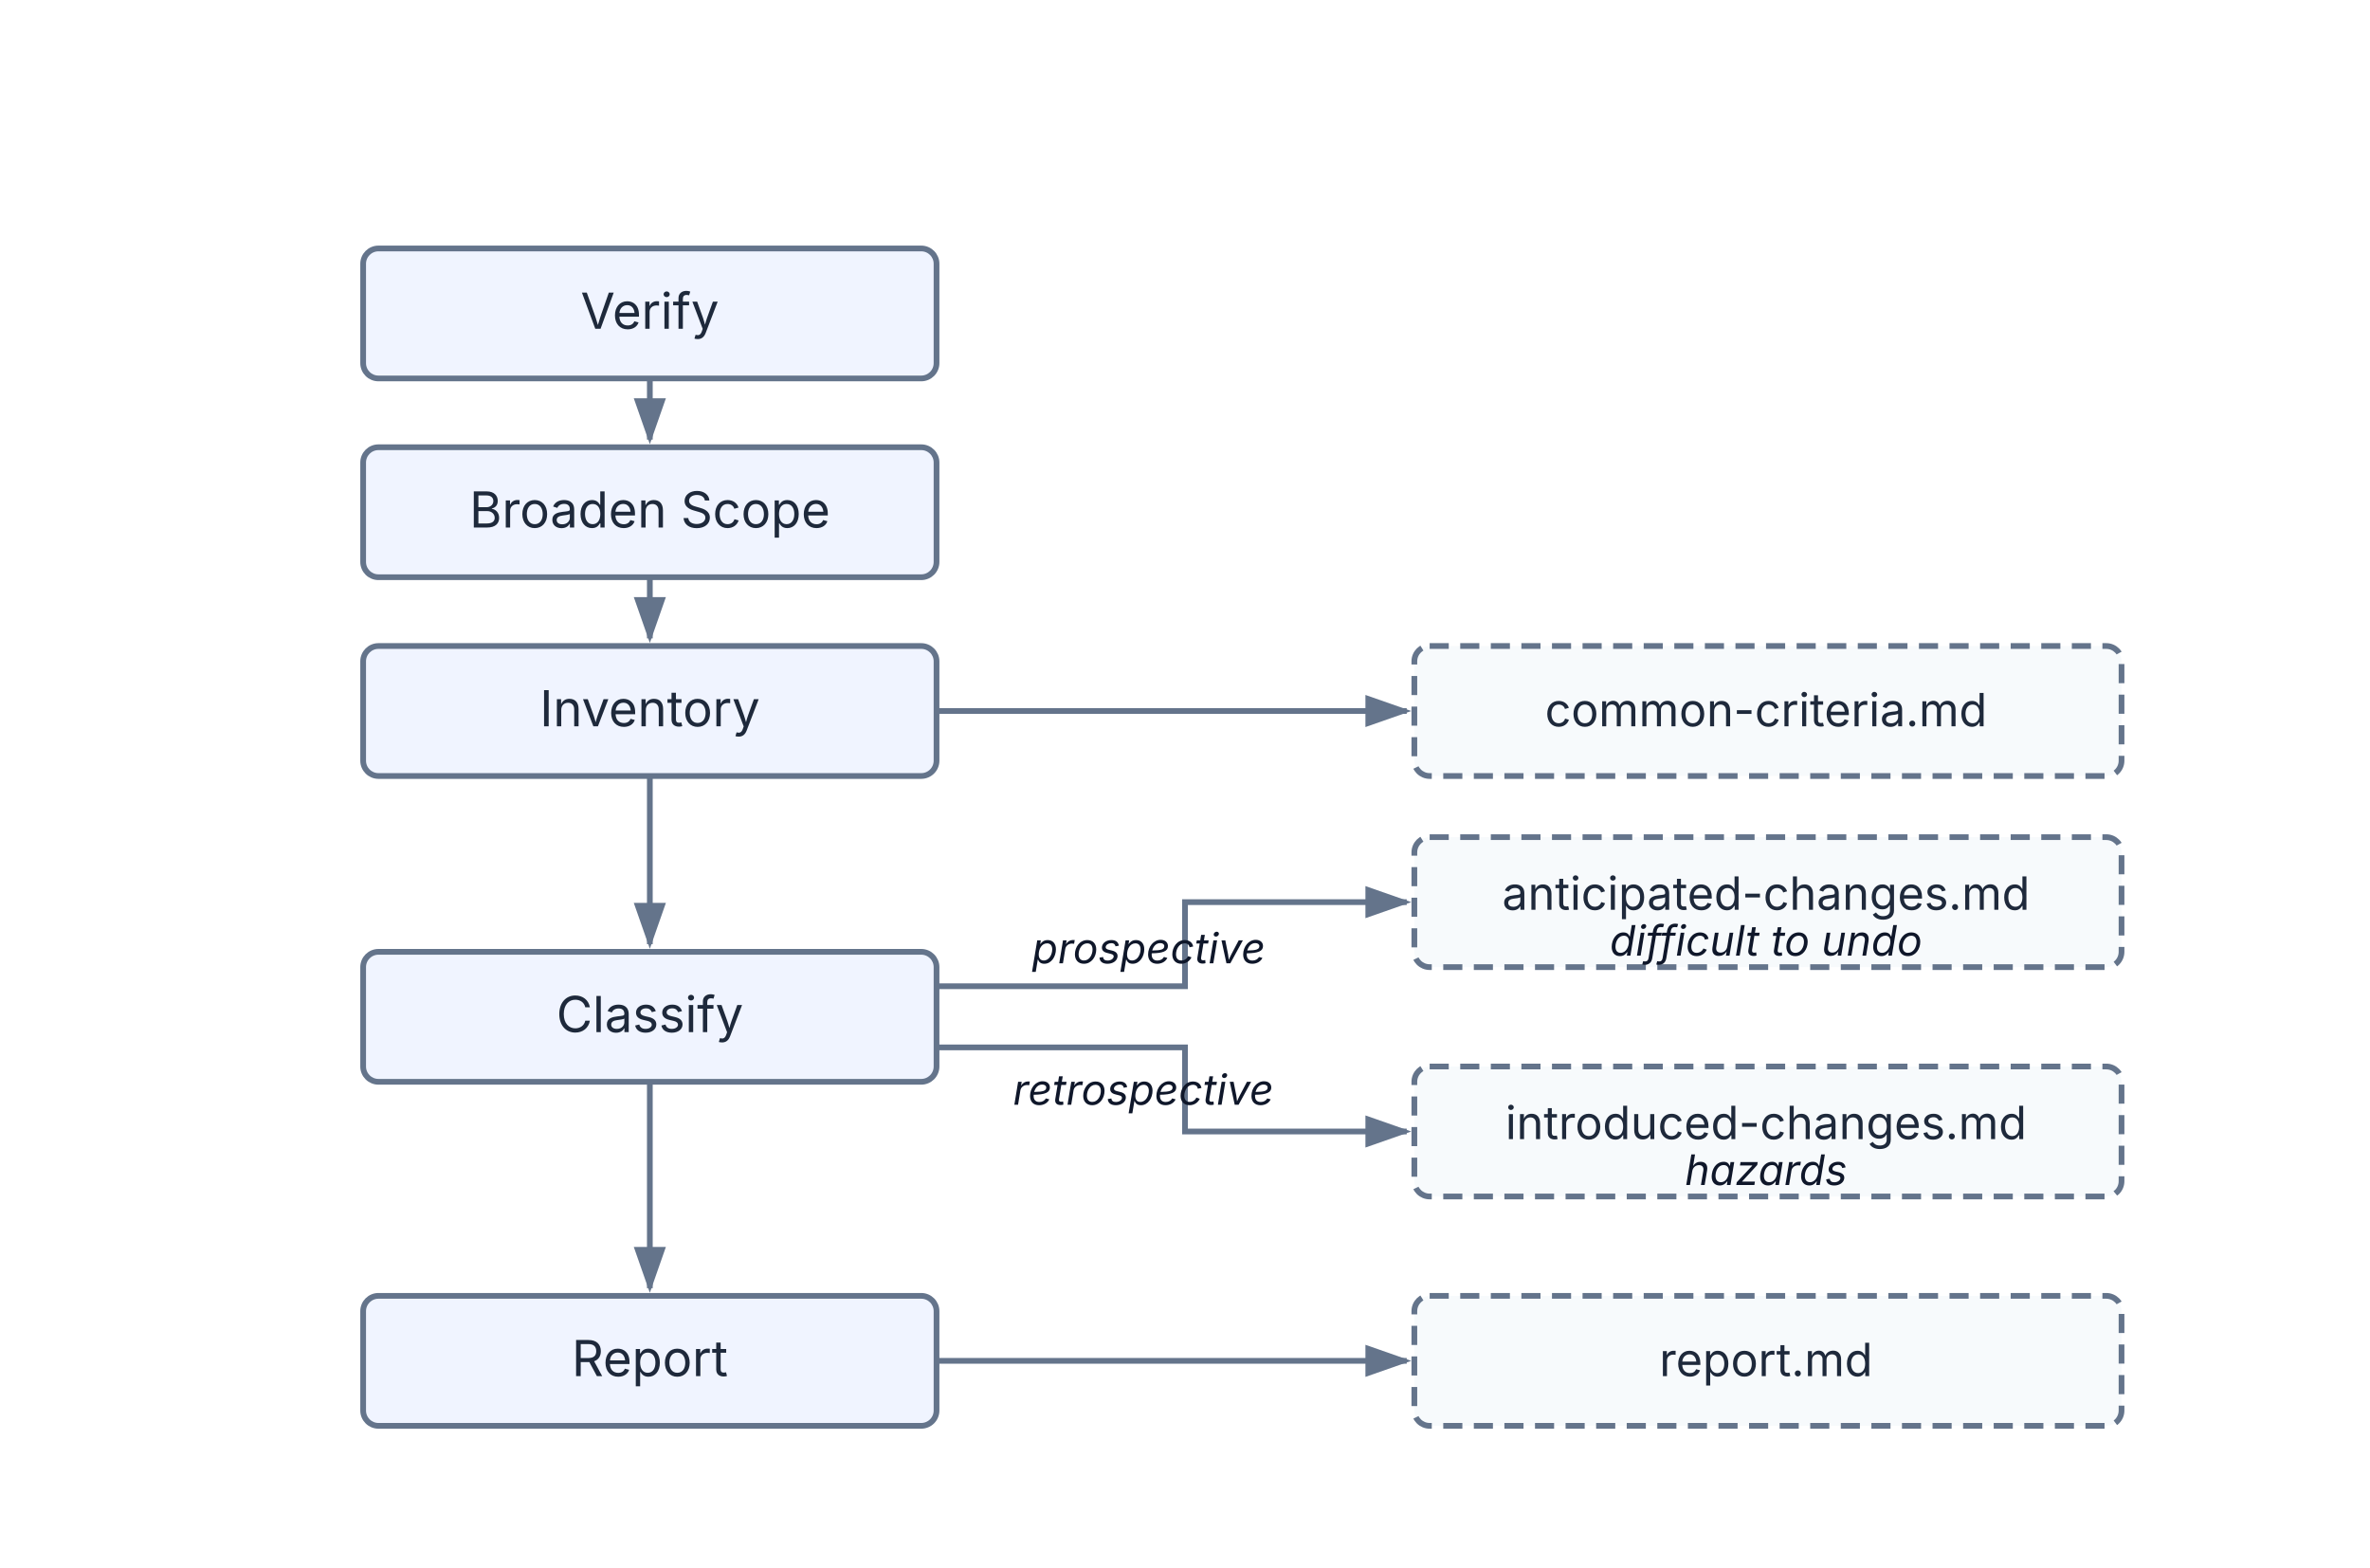
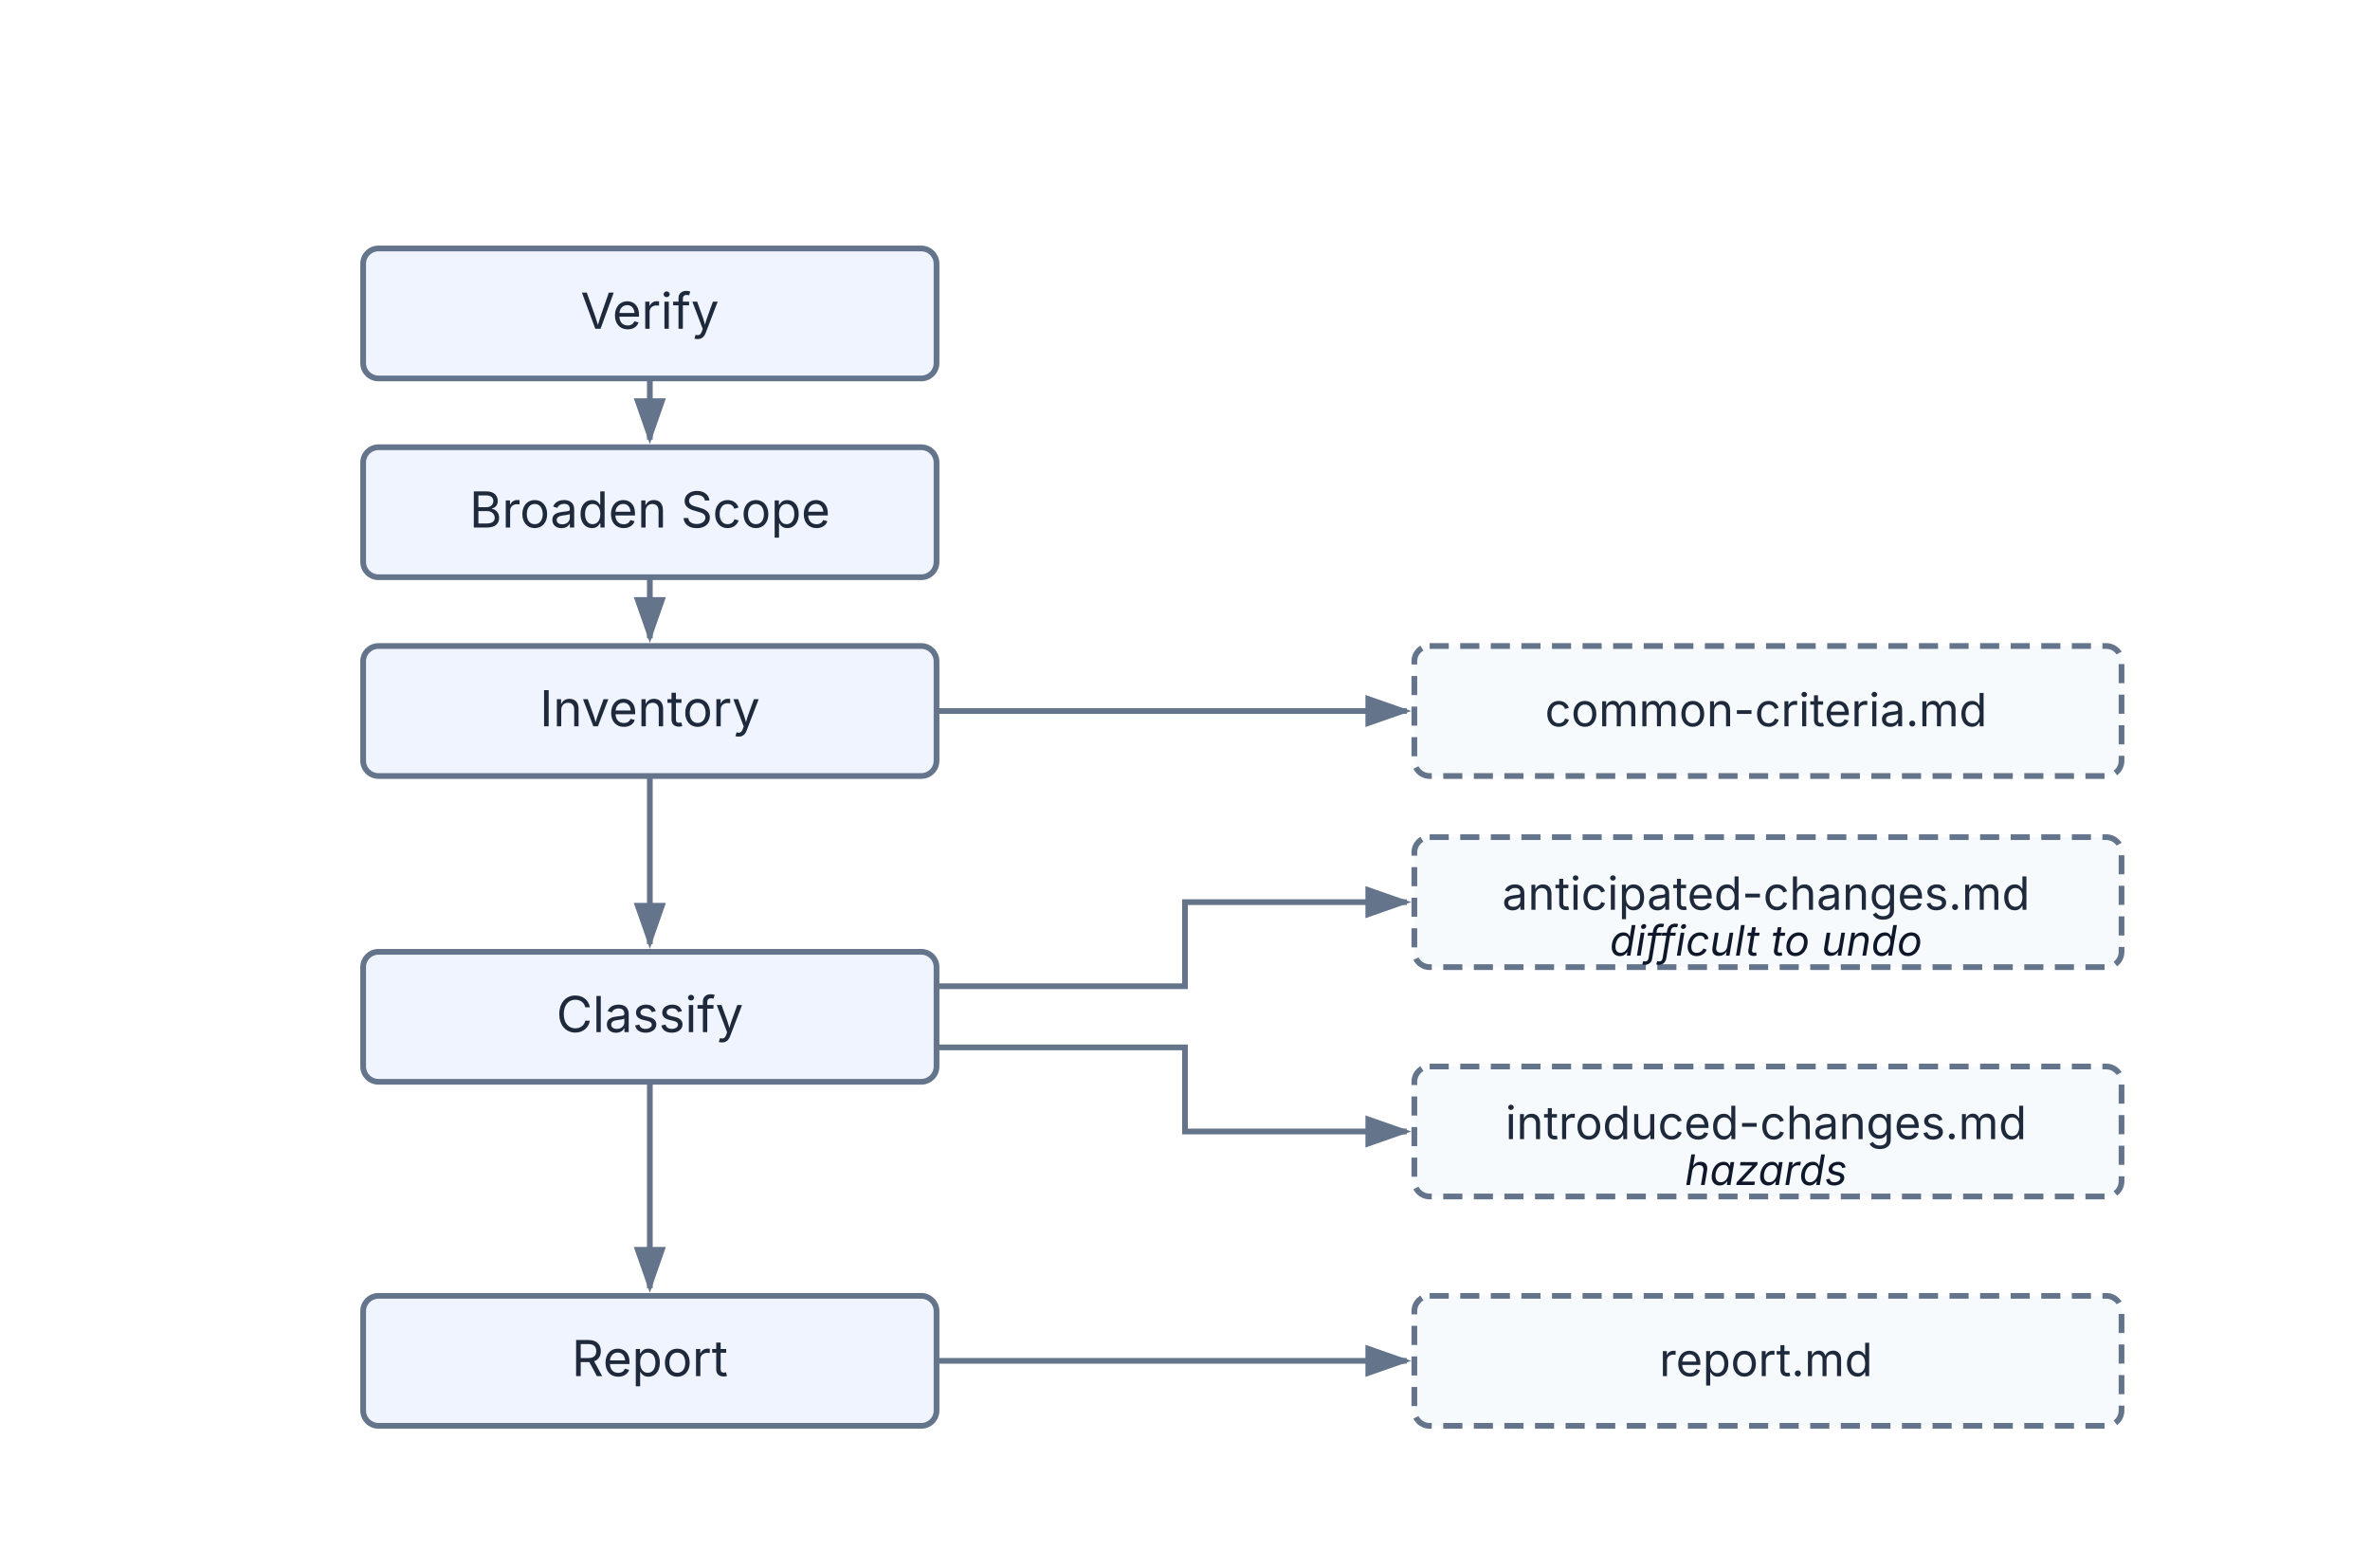
<svg xmlns="http://www.w3.org/2000/svg" viewBox="0 0 620 410" font-family="system-ui, -apple-system, sans-serif">
  <defs>
    <marker id="arrow" viewBox="0 0 10 7" refX="9" refY="3.5" markerWidth="8" markerHeight="6" orient="auto-start-reverse">
      <path d="M 0 0 L 10 3.5 L 0 7 z" fill="#64748b" />
    </marker>
  </defs>
  <rect x="95" y="65" width="150" height="34" rx="4" fill="#f0f4ff" stroke="#64748b" stroke-width="1.5" />
  <text x="170" y="86" text-anchor="middle" font-size="13" fill="#1e293b">Verify</text>
  <line x1="170" y1="99" x2="170" y2="115" stroke="#64748b" stroke-width="1.5" marker-end="url(#arrow)" />
  <rect x="95" y="117" width="150" height="34" rx="4" fill="#f0f4ff" stroke="#64748b" stroke-width="1.5" />
  <text x="170" y="138" text-anchor="middle" font-size="13" fill="#1e293b">Broaden Scope</text>
  <line x1="170" y1="151" x2="170" y2="167" stroke="#64748b" stroke-width="1.5" marker-end="url(#arrow)" />
  <rect x="95" y="169" width="150" height="34" rx="4" fill="#f0f4ff" stroke="#64748b" stroke-width="1.5" />
  <text x="170" y="190" text-anchor="middle" font-size="13" fill="#1e293b">Inventory</text>
  <line x1="245" y1="186" x2="368" y2="186" stroke="#64748b" stroke-width="1.5" marker-end="url(#arrow)" />
  <rect x="370" y="169" width="185" height="34" rx="4" fill="#f7fafc" stroke="#64748b" stroke-width="1.5" stroke-dasharray="5 3" />
  <text x="462" y="190" text-anchor="middle" font-size="12" fill="#1e293b">common-criteria.md</text>
  <line x1="170" y1="203" x2="170" y2="247" stroke="#64748b" stroke-width="1.5" marker-end="url(#arrow)" />
  <rect x="95" y="249" width="150" height="34" rx="4" fill="#f0f4ff" stroke="#64748b" stroke-width="1.5" />
  <text x="170" y="270" text-anchor="middle" font-size="13" fill="#1e293b">Classify</text>
  <path d="M 245 258 L 310 258 L 310 236 L 368 236" fill="none" stroke="#64748b" stroke-width="1.5" marker-end="url(#arrow)" />
-   <text x="270" y="252" font-size="11" fill="#0f172a" font-style="italic">prospective</text>
  <rect x="370" y="219" width="185" height="34" rx="4" fill="#f7fafc" stroke="#64748b" stroke-width="1.5" stroke-dasharray="5 3" />
  <text x="462" y="238" text-anchor="middle" font-size="12" fill="#1e293b">anticipated-changes.md</text>
  <text x="462" y="250" text-anchor="middle" font-size="11" fill="#0f172a" font-style="italic">difficult to undo</text>
  <path d="M 245 274 L 310 274 L 310 296 L 368 296" fill="none" stroke="#64748b" stroke-width="1.5" marker-end="url(#arrow)" />
-   <text x="265" y="289" font-size="11" fill="#0f172a" font-style="italic">retrospective</text>
  <rect x="370" y="279" width="185" height="34" rx="4" fill="#f7fafc" stroke="#64748b" stroke-width="1.5" stroke-dasharray="5 3" />
  <text x="462" y="298" text-anchor="middle" font-size="12" fill="#1e293b">introduced-changes.md</text>
  <text x="462" y="310" text-anchor="middle" font-size="11" fill="#0f172a" font-style="italic">hazards</text>
  <line x1="170" y1="283" x2="170" y2="337" stroke="#64748b" stroke-width="1.5" marker-end="url(#arrow)" />
  <rect x="95" y="339" width="150" height="34" rx="4" fill="#f0f4ff" stroke="#64748b" stroke-width="1.5" />
  <text x="170" y="360" text-anchor="middle" font-size="13" fill="#1e293b">Report</text>
  <line x1="245" y1="356" x2="368" y2="356" stroke="#64748b" stroke-width="1.5" marker-end="url(#arrow)" />
  <rect x="370" y="339" width="185" height="34" rx="4" fill="#f7fafc" stroke="#64748b" stroke-width="1.5" stroke-dasharray="5 3" />
  <text x="462" y="360" text-anchor="middle" font-size="12" fill="#1e293b">report.md</text>
</svg>
